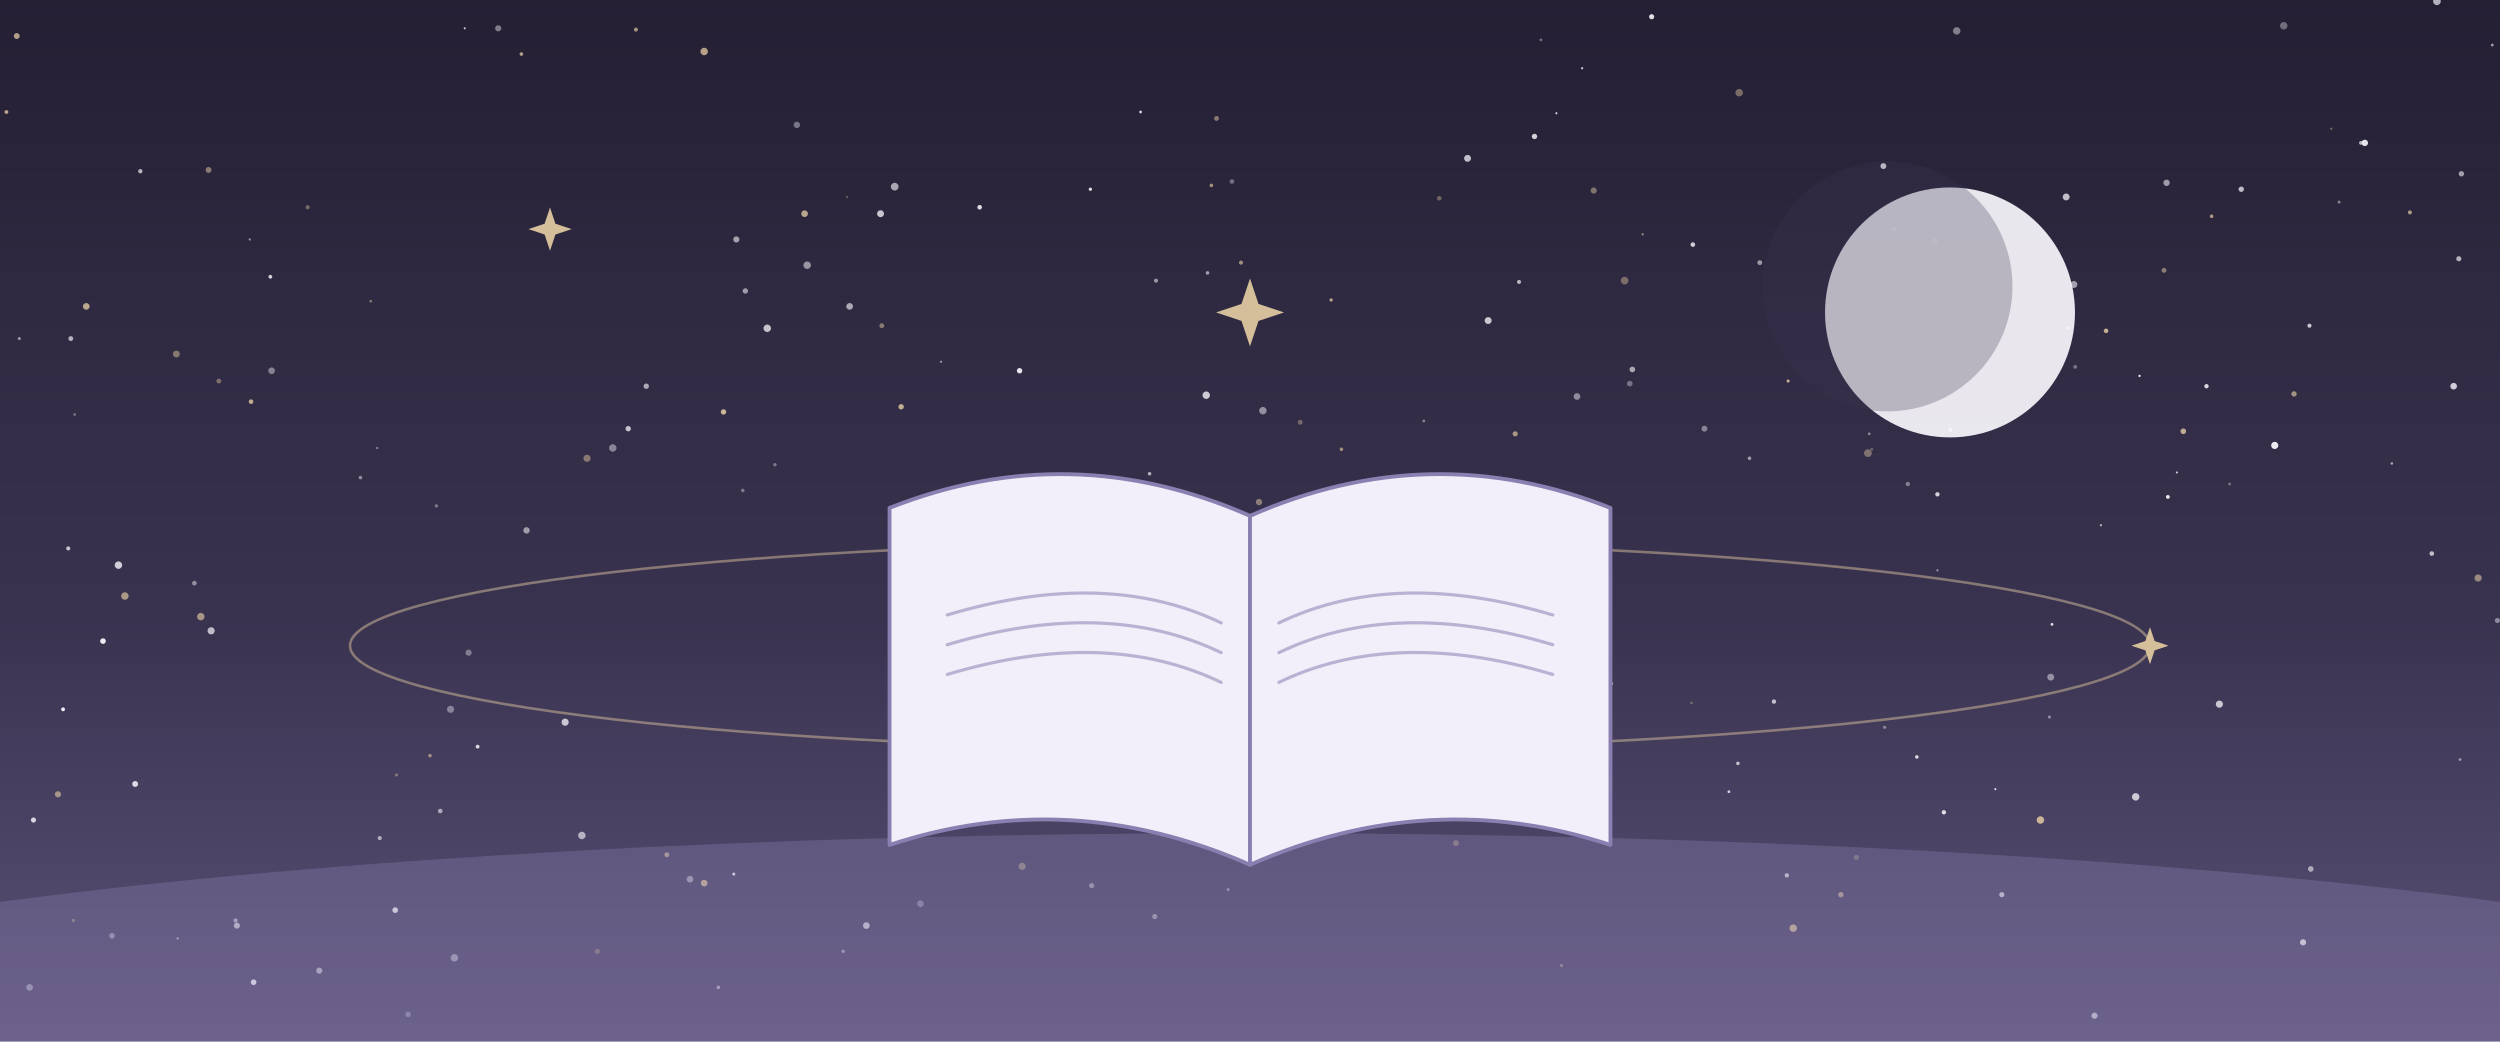
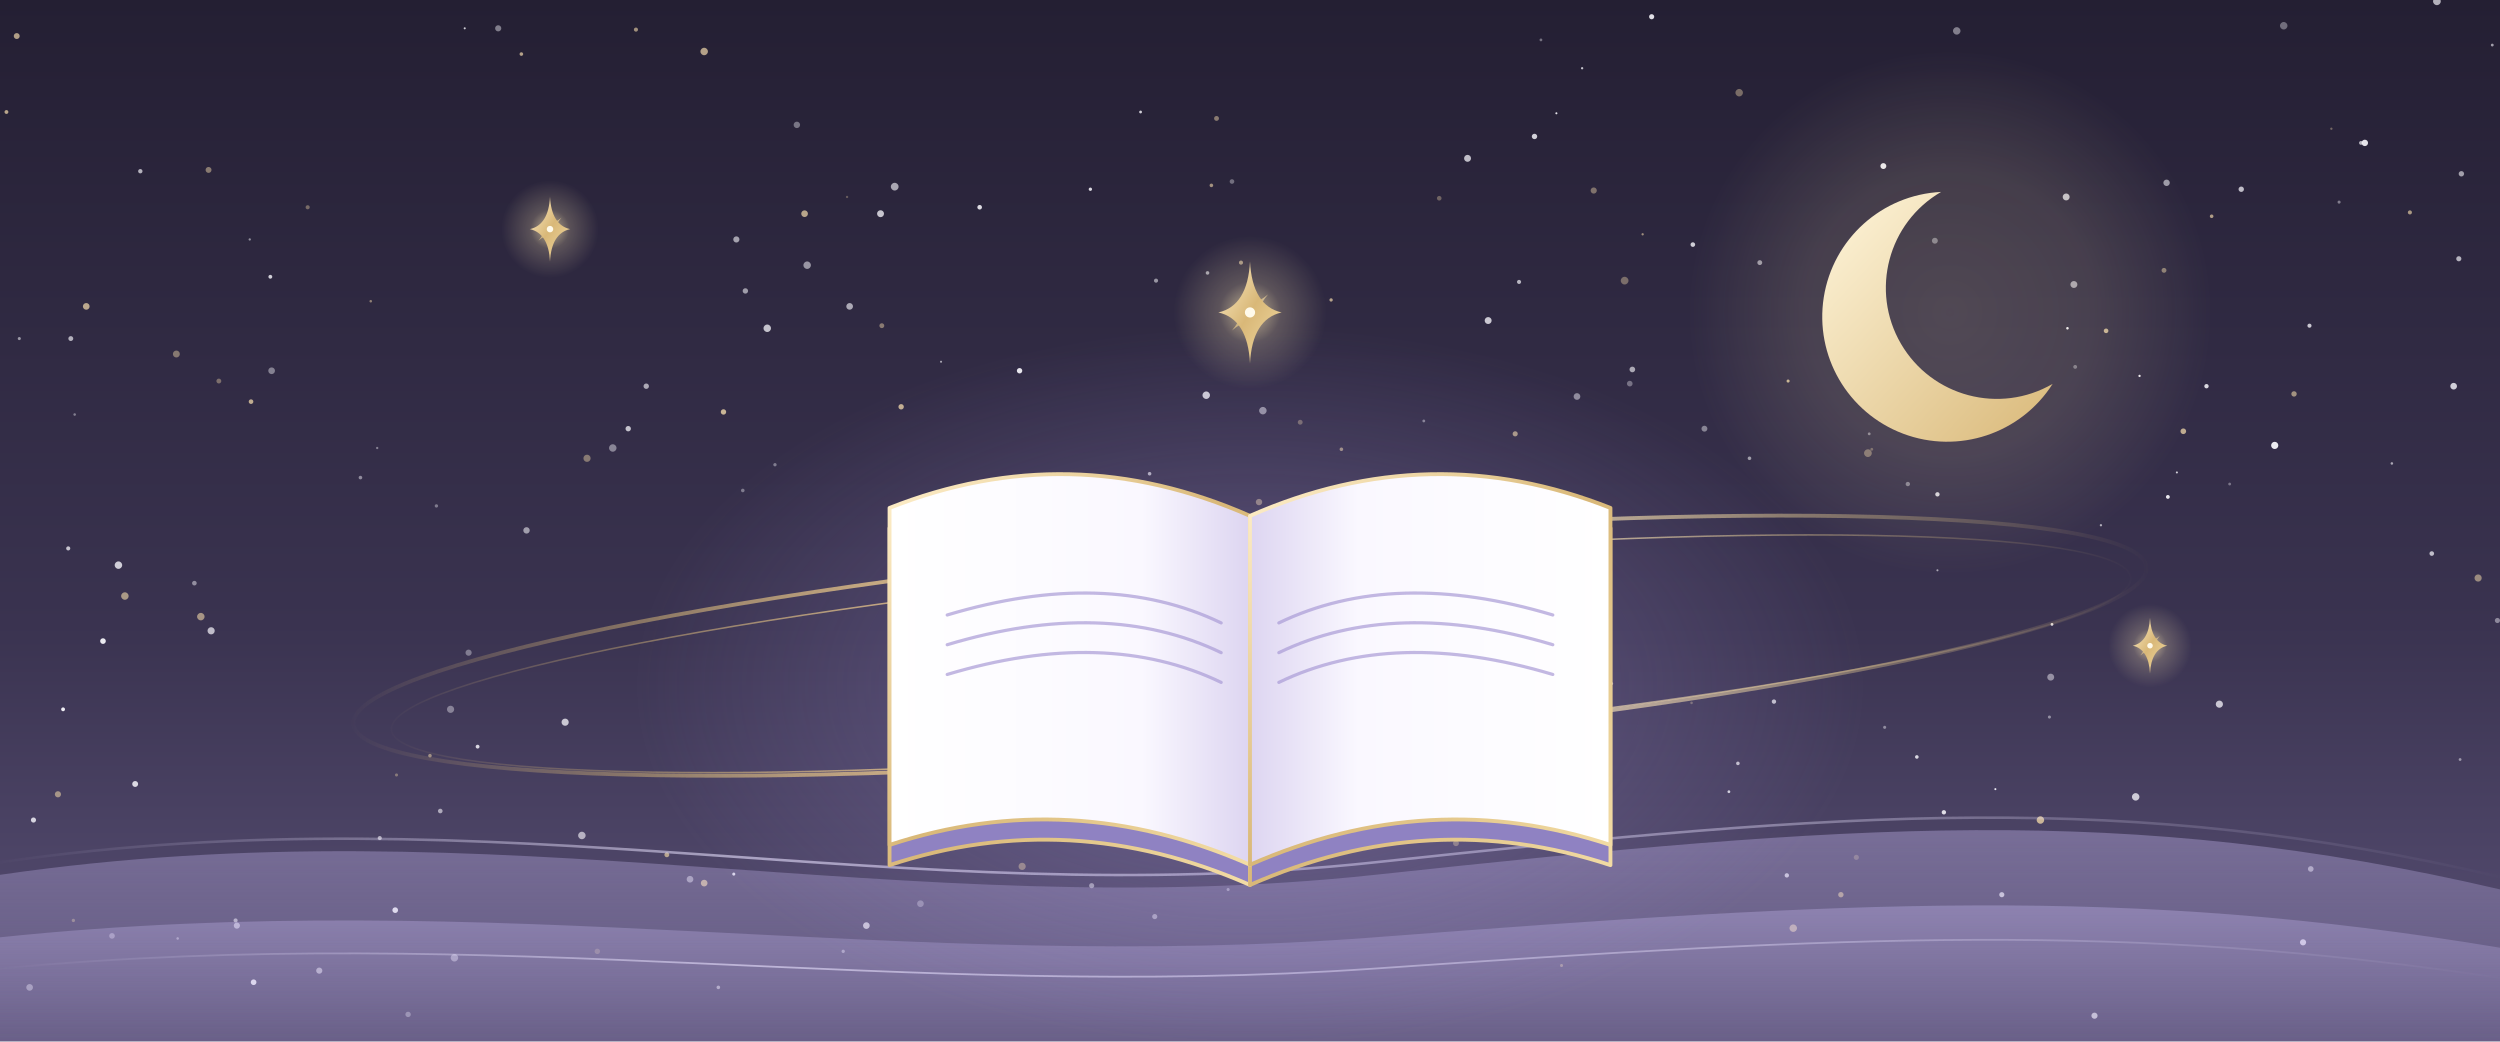
<svg xmlns="http://www.w3.org/2000/svg" viewBox="0 0 1942 809" width="1942" height="809" role="img">
  <defs>
    <linearGradient id="g" x1="0" y1="0" x2="0" y2="1">
-       <stop offset="0" stop-color="#241F33" />
-       <stop offset="0.6" stop-color="#3A3350" />
-       <stop offset="1" stop-color="#5B5278" />
+       <stop offset="0" stop-color="#241F33" stop-opacity="1" />
+       <stop offset="0.6" stop-color="#3A3350" stop-opacity="1" />
+       <stop offset="1" stop-color="#5B5278" stop-opacity="1" />
+     </linearGradient>
+     <linearGradient id="gold" x1="0" y1="0" x2="1" y2="1">
+       <stop offset="0" stop-color="#FFF0CC" stop-opacity="1" />
+       <stop offset="0.5" stop-color="#D9B878" stop-opacity="1" />
+       <stop offset="1" stop-color="#F3DDA6" stop-opacity="1" />
+     </linearGradient>
+     <linearGradient id="orbit">
+       <stop offset="0" stop-color="#D9B878" stop-opacity="0" />
+       <stop offset="0.3" stop-color="#D9B878" stop-opacity="0.9" />
+       <stop offset="0.7" stop-color="#F3DDA6" stop-opacity="0.7" />
+       <stop offset="1" stop-color="#D9B878" stop-opacity="0" />
+     </linearGradient>
+     <linearGradient id="stream">
+       <stop offset="0" stop-color="#E9E2FF" stop-opacity="0" />
+       <stop offset="0.3" stop-color="#E9E2FF" stop-opacity="0.6" />
+       <stop offset="0.7" stop-color="#E9E2FF" stop-opacity="0.4" />
+       <stop offset="1" stop-color="#E9E2FF" stop-opacity="0" />
+     </linearGradient>
+     <radialGradient id="halo">
+       <stop offset="0" stop-color="#FFEBB5" stop-opacity="0.7" />
+       <stop offset="0.4" stop-color="#FFEBB5" stop-opacity="0.22" />
+       <stop offset="1" stop-color="#FFEBB5" stop-opacity="0" />
+     </radialGradient>
+     <radialGradient id="moonlight">
+       <stop offset="0" stop-color="#FFEBB5" stop-opacity="0.16" />
+       <stop offset="0.55" stop-color="#FFEBB5" stop-opacity="0.12" />
+       <stop offset="1" stop-color="#FFEBB5" stop-opacity="0" />
+     </radialGradient>
+     <radialGradient id="ambient">
+       <stop offset="0" stop-color="#B9A8F0" stop-opacity="0.35" />
+       <stop offset="1" stop-color="#B9A8F0" stop-opacity="0" />
+     </radialGradient>
+     <linearGradient id="hill" x1="0" y1="0" x2="0" y2="1">
+       <stop offset="0" stop-color="#B7AADF" stop-opacity="0.42" />
+       <stop offset="1" stop-color="#B7AADF" stop-opacity="0.08" />
+     </linearGradient>
+     <linearGradient id="moon" x1="0" y1="0" x2="1" y2="1">
+       <stop offset="0" stop-color="#FFF6DC" stop-opacity="1" />
+       <stop offset="1" stop-color="#D9B878" stop-opacity="1" />
+     </linearGradient>
+     <linearGradient id="page0" x1="0" y1="0" x2="1" y2="0">
+       <stop offset="0" stop-color="#FFFFFF" stop-opacity="1" />
+       <stop offset="0.7" stop-color="#FAF8FF" stop-opacity="1" />
+       <stop offset="1" stop-color="#DDD5F1" stop-opacity="1" />
+     </linearGradient>
+     <linearGradient id="page1" x1="1" y1="0" x2="0" y2="0">
+       <stop offset="0" stop-color="#FFFFFF" stop-opacity="1" />
+       <stop offset="0.7" stop-color="#FAF8FF" stop-opacity="1" />
+       <stop offset="1" stop-color="#DDD5F1" stop-opacity="1" />
    </linearGradient>
  </defs>
  <rect width="1942" height="809" fill="url(#g)" />
  <circle cx="464" cy="739" r="2.1" fill="#D5BF9B" opacity="0.38" />
  <circle cx="1662" cy="292" r="0.9" fill="#F8F7FC" opacity="0.94" />
  <circle cx="1889" cy="430" r="1.8" fill="#F8F7FC" opacity="0.71" />
  <circle cx="1510" cy="631" r="1.7" fill="#F8F7FC" opacity="0.86" />
  <circle cx="704" cy="390" r="1.0" fill="#D5BF9B" opacity="0.85" />
  <circle cx="695" cy="145" r="3.0" fill="#F8F7FC" opacity="0.62" />
  <circle cx="886" cy="87" r="1.1" fill="#F8F7FC" opacity="0.81" />
  <circle cx="164" cy="490" r="2.8" fill="#F8F7FC" opacity="0.70" />
  <circle cx="685" cy="253" r="1.9" fill="#D5BF9B" opacity="0.54" />
  <circle cx="307" cy="707" r="2.2" fill="#F8F7FC" opacity="0.95" />
  <circle cx="941" cy="144" r="1.4" fill="#D5BF9B" opacity="0.70" />
  <circle cx="957" cy="141" r="1.8" fill="#F8F7FC" opacity="0.35" />
  <circle cx="1343" cy="615" r="1.1" fill="#F8F7FC" opacity="0.80" />
  <circle cx="1714" cy="300" r="1.7" fill="#F8F7FC" opacity="0.85" />
  <circle cx="978" cy="390" r="2.5" fill="#D5BF9B" opacity="0.54" />
  <circle cx="1718" cy="168" r="1.4" fill="#D5BF9B" opacity="0.78" />
  <circle cx="405" cy="42" r="1.4" fill="#D5BF9B" opacity="0.81" />
  <circle cx="409" cy="412" r="2.5" fill="#F8F7FC" opacity="0.55" />
  <circle cx="684" cy="166" r="2.7" fill="#F8F7FC" opacity="0.76" />
  <circle cx="1359" cy="356" r="1.4" fill="#F8F7FC" opacity="0.55" />
  <circle cx="195" cy="312" r="1.8" fill="#D5BF9B" opacity="0.87" />
  <circle cx="1503" cy="187" r="2.3" fill="#F8F7FC" opacity="0.40" />
  <circle cx="1442" cy="666" r="2.0" fill="#D5BF9B" opacity="0.38" />
  <circle cx="1451" cy="352" r="3.0" fill="#D5BF9B" opacity="0.47" />
  <circle cx="547" cy="686" r="2.6" fill="#D5BF9B" opacity="0.92" />
  <circle cx="57" cy="715" r="1.3" fill="#D5BF9B" opacity="0.49" />
  <circle cx="1795" cy="675" r="2.2" fill="#F8F7FC" opacity="0.57" />
  <circle cx="361" cy="22" r="0.8" fill="#F8F7FC" opacity="0.81" />
  <circle cx="170" cy="296" r="1.9" fill="#D5BF9B" opacity="0.46" />
  <circle cx="1075" cy="410" r="1.7" fill="#F8F7FC" opacity="0.38" />
  <circle cx="1315" cy="190" r="1.8" fill="#F8F7FC" opacity="0.80" />
  <circle cx="1454" cy="349" r="1.1" fill="#D5BF9B" opacity="0.40" />
  <circle cx="1140" cy="123" r="2.7" fill="#F8F7FC" opacity="0.73" />
  <circle cx="898" cy="218" r="1.6" fill="#F8F7FC" opacity="0.53" />
  <circle cx="26" cy="637" r="2.0" fill="#F8F7FC" opacity="0.81" />
  <circle cx="1034" cy="233" r="1.3" fill="#D5BF9B" opacity="0.82" />
  <circle cx="55" cy="263" r="1.9" fill="#F8F7FC" opacity="0.66" />
  <circle cx="1767" cy="346" r="2.8" fill="#F8F7FC" opacity="0.94" />
  <circle cx="476" cy="348" r="2.9" fill="#F8F7FC" opacity="0.43" />
  <circle cx="1834" cy="111" r="1.5" fill="#F8F7FC" opacity="0.67" />
  <circle cx="350" cy="551" r="2.8" fill="#F8F7FC" opacity="0.39" />
  <circle cx="1691" cy="367" r="0.8" fill="#F8F7FC" opacity="0.80" />
  <circle cx="562" cy="320" r="2.1" fill="#D5BF9B" opacity="0.93" />
  <circle cx="1209" cy="88" r="0.8" fill="#F8F7FC" opacity="0.91" />
  <circle cx="1131" cy="655" r="2.3" fill="#D5BF9B" opacity="0.45" />
  <circle cx="1276" cy="182" r="0.9" fill="#D5BF9B" opacity="0.68" />
  <circle cx="715" cy="702" r="2.6" fill="#F8F7FC" opacity="0.35" />
  <circle cx="794" cy="673" r="2.8" fill="#D5BF9B" opacity="0.52" />
  <circle cx="1893" cy="1" r="3.0" fill="#F8F7FC" opacity="0.67" />
  <circle cx="1696" cy="335" r="2.2" fill="#D5BF9B" opacity="0.86" />
  <circle cx="938" cy="212" r="1.4" fill="#F8F7FC" opacity="0.58" />
  <circle cx="1388" cy="680" r="1.7" fill="#F8F7FC" opacity="0.78" />
  <circle cx="809" cy="534" r="2.6" fill="#F8F7FC" opacity="0.88" />
  <circle cx="1482" cy="376" r="1.7" fill="#F8F7FC" opacity="0.41" />
  <circle cx="602" cy="361" r="1.3" fill="#F8F7FC" opacity="0.39" />
  <circle cx="1627" cy="789" r="2.4" fill="#F8F7FC" opacity="0.71" />
  <circle cx="1683" cy="142" r="2.5" fill="#F8F7FC" opacity="0.56" />
  <circle cx="295" cy="651" r="1.6" fill="#F8F7FC" opacity="0.60" />
  <circle cx="786" cy="396" r="2.6" fill="#F8F7FC" opacity="0.77" />
  <circle cx="151" cy="453" r="1.8" fill="#F8F7FC" opacity="0.47" />
  <circle cx="456" cy="356" r="2.8" fill="#D5BF9B" opacity="0.52" />
  <circle cx="847" cy="147" r="1.3" fill="#F8F7FC" opacity="0.86" />
  <circle cx="1659" cy="619" r="2.9" fill="#F8F7FC" opacity="0.76" />
  <circle cx="1389" cy="296" r="1.2" fill="#D5BF9B" opacity="0.91" />
  <circle cx="339" cy="393" r="1.3" fill="#F8F7FC" opacity="0.38" />
  <circle cx="627" cy="206" r="2.9" fill="#F8F7FC" opacity="0.53" />
  <circle cx="1505" cy="384" r="1.7" fill="#F8F7FC" opacity="0.82" />
  <circle cx="364" cy="507" r="2.4" fill="#F8F7FC" opacity="0.37" />
  <circle cx="248" cy="754" r="2.4" fill="#F8F7FC" opacity="0.60" />
  <circle cx="536" cy="683" r="2.6" fill="#F8F7FC" opacity="0.51" />
  <circle cx="558" cy="767" r="1.4" fill="#F8F7FC" opacity="0.57" />
  <circle cx="80" cy="498" r="2.2" fill="#F8F7FC" opacity="0.93" />
  <circle cx="761" cy="161" r="1.8" fill="#F8F7FC" opacity="0.87" />
  <circle cx="1684" cy="386" r="1.5" fill="#F8F7FC" opacity="0.92" />
  <circle cx="1681" cy="210" r="1.9" fill="#D5BF9B" opacity="0.56" />
  <circle cx="943" cy="457" r="1.9" fill="#D5BF9B" opacity="0.49" />
  <circle cx="439" cy="561" r="2.8" fill="#F8F7FC" opacity="0.75" />
  <circle cx="945" cy="92" r="1.9" fill="#D5BF9B" opacity="0.56" />
  <circle cx="387" cy="22" r="2.4" fill="#F8F7FC" opacity="0.43" />
  <circle cx="1213" cy="750" r="1.2" fill="#D5BF9B" opacity="0.59" />
  <circle cx="488" cy="333" r="2.1" fill="#F8F7FC" opacity="0.74" />
  <circle cx="239" cy="161" r="1.6" fill="#D5BF9B" opacity="0.45" />
  <circle cx="1858" cy="360" r="1.0" fill="#F8F7FC" opacity="0.60" />
  <circle cx="1367" cy="204" r="1.9" fill="#F8F7FC" opacity="0.54" />
  <circle cx="1314" cy="546" r="1.0" fill="#D5BF9B" opacity="0.40" />
  <circle cx="293" cy="348" r="0.9" fill="#F8F7FC" opacity="0.42" />
  <circle cx="184" cy="719" r="2.4" fill="#F8F7FC" opacity="0.70" />
  <circle cx="1817" cy="157" r="1.2" fill="#F8F7FC" opacity="0.42" />
  <circle cx="197" cy="763" r="2.2" fill="#F8F7FC" opacity="0.95" />
  <circle cx="673" cy="719" r="2.6" fill="#F8F7FC" opacity="0.75" />
  <circle cx="1169" cy="546" r="2.6" fill="#D5BF9B" opacity="0.77" />
  <circle cx="1452" cy="337" r="1.1" fill="#F8F7FC" opacity="0.43" />
  <circle cx="1789" cy="732" r="2.4" fill="#F8F7FC" opacity="0.89" />
  <circle cx="1106" cy="327" r="1.1" fill="#F8F7FC" opacity="0.42" />
  <circle cx="1585" cy="637" r="2.9" fill="#D5BF9B" opacity="0.92" />
  <circle cx="1010" cy="328" r="1.9" fill="#D5BF9B" opacity="0.41" />
  <circle cx="1156" cy="249" r="2.7" fill="#F8F7FC" opacity="0.77" />
  <circle cx="1606" cy="255" r="1.0" fill="#F8F7FC" opacity="0.95" />
  <circle cx="1378" cy="545" r="1.7" fill="#F8F7FC" opacity="0.71" />
  <circle cx="280" cy="371" r="1.4" fill="#F8F7FC" opacity="0.47" />
  <circle cx="572" cy="186" r="2.4" fill="#F8F7FC" opacity="0.59" />
  <circle cx="1283" cy="13" r="2.0" fill="#F8F7FC" opacity="0.89" />
  <circle cx="1515" cy="334" r="1.5" fill="#F8F7FC" opacity="0.84" />
  <circle cx="1906" cy="300" r="2.6" fill="#F8F7FC" opacity="0.80" />
  <circle cx="1350" cy="593" r="1.4" fill="#F8F7FC" opacity="0.70" />
  <circle cx="138" cy="729" r="1.0" fill="#F8F7FC" opacity="0.51" />
  <circle cx="848" cy="688" r="2.0" fill="#F8F7FC" opacity="0.48" />
  <circle cx="97" cy="463" r="2.9" fill="#D5BF9B" opacity="0.73" />
  <circle cx="1811" cy="100" r="0.9" fill="#D5BF9B" opacity="0.44" />
  <circle cx="822" cy="519" r="2.4" fill="#F8F7FC" opacity="0.80" />
  <circle cx="53" cy="426" r="1.6" fill="#F8F7FC" opacity="0.75" />
  <circle cx="1006" cy="606" r="1.0" fill="#F8F7FC" opacity="0.86" />
  <circle cx="1910" cy="201" r="2.0" fill="#F8F7FC" opacity="0.67" />
  <circle cx="87" cy="727" r="2.2" fill="#F8F7FC" opacity="0.44" />
  <circle cx="1732" cy="376" r="1.1" fill="#F8F7FC" opacity="0.36" />
  <circle cx="1605" cy="153" r="2.7" fill="#F8F7FC" opacity="0.73" />
  <circle cx="1925" cy="449" r="2.8" fill="#D5BF9B" opacity="0.63" />
  <circle cx="897" cy="712" r="2.0" fill="#F8F7FC" opacity="0.49" />
  <circle cx="162" cy="132" r="2.3" fill="#D5BF9B" opacity="0.56" />
  <circle cx="58" cy="322" r="1.0" fill="#F8F7FC" opacity="0.41" />
  <circle cx="570" cy="679" r="1.2" fill="#F8F7FC" opacity="0.93" />
  <circle cx="937" cy="307" r="2.9" fill="#F8F7FC" opacity="0.78" />
  <circle cx="1268" cy="287" r="2.2" fill="#F8F7FC" opacity="0.61" />
  <circle cx="334" cy="587" r="1.4" fill="#D5BF9B" opacity="0.64" />
  <circle cx="353" cy="744" r="2.9" fill="#F8F7FC" opacity="0.49" />
  <circle cx="1118" cy="154" r="1.8" fill="#D5BF9B" opacity="0.41" />
  <circle cx="1225" cy="308" r="2.6" fill="#F8F7FC" opacity="0.47" />
  <circle cx="1520" cy="24" r="2.9" fill="#F8F7FC" opacity="0.44" />
  <circle cx="1252" cy="531" r="1.1" fill="#F8F7FC" opacity="0.66" />
  <circle cx="494" cy="23" r="1.6" fill="#D5BF9B" opacity="0.70" />
  <circle cx="194" cy="186" r="0.9" fill="#F8F7FC" opacity="0.50" />
  <circle cx="1593" cy="526" r="2.7" fill="#F8F7FC" opacity="0.47" />
  <circle cx="1197" cy="31" r="1.1" fill="#F8F7FC" opacity="0.38" />
  <circle cx="792" cy="288" r="2.1" fill="#F8F7FC" opacity="0.92" />
  <circle cx="1940" cy="482" r="2.0" fill="#F8F7FC" opacity="0.44" />
  <circle cx="1238" cy="148" r="2.4" fill="#D5BF9B" opacity="0.50" />
  <circle cx="967" cy="236" r="1.9" fill="#D5BF9B" opacity="0.38" />
  <circle cx="1550" cy="613" r="0.8" fill="#F8F7FC" opacity="0.93" />
  <circle cx="1074" cy="422" r="2.3" fill="#F8F7FC" opacity="0.76" />
  <circle cx="1555" cy="695" r="2.0" fill="#F8F7FC" opacity="0.76" />
  <circle cx="1872" cy="165" r="1.6" fill="#D5BF9B" opacity="0.75" />
  <circle cx="308" cy="602" r="1.2" fill="#D5BF9B" opacity="0.46" />
  <circle cx="893" cy="368" r="1.4" fill="#F8F7FC" opacity="0.63" />
  <circle cx="1632" cy="408" r="0.9" fill="#F8F7FC" opacity="0.64" />
  <circle cx="619" cy="97" r="2.5" fill="#F8F7FC" opacity="0.39" />
  <circle cx="1192" cy="106" r="2.1" fill="#F8F7FC" opacity="0.82" />
  <circle cx="452" cy="649" r="2.9" fill="#F8F7FC" opacity="0.62" />
  <circle cx="502" cy="300" r="2.1" fill="#F8F7FC" opacity="0.62" />
  <circle cx="1794" cy="253" r="1.6" fill="#F8F7FC" opacity="0.77" />
  <circle cx="700" cy="316" r="2.1" fill="#D5BF9B" opacity="0.89" />
  <circle cx="660" cy="238" r="2.6" fill="#F8F7FC" opacity="0.62" />
  <circle cx="731" cy="281" r="0.8" fill="#F8F7FC" opacity="0.62" />
  <circle cx="882" cy="560" r="1.3" fill="#F8F7FC" opacity="0.54" />
  <circle cx="1594" cy="485" r="1.1" fill="#F8F7FC" opacity="0.88" />
  <circle cx="45" cy="617" r="2.4" fill="#D5BF9B" opacity="0.67" />
  <circle cx="1636" cy="257" r="1.8" fill="#D5BF9B" opacity="0.89" />
  <circle cx="13" cy="28" r="2.3" fill="#D5BF9B" opacity="0.79" />
  <circle cx="1393" cy="721" r="2.9" fill="#D5BF9B" opacity="0.91" />
  <circle cx="1837" cy="111" r="2.5" fill="#F8F7FC" opacity="0.90" />
  <circle cx="1724" cy="547" r="2.8" fill="#F8F7FC" opacity="0.75" />
  <circle cx="625" cy="166" r="2.6" fill="#D5BF9B" opacity="0.83" />
  <circle cx="1505" cy="443" r="0.8" fill="#F8F7FC" opacity="0.59" />
  <circle cx="105" cy="609" r="2.3" fill="#F8F7FC" opacity="0.84" />
  <circle cx="1262" cy="218" r="3.0" fill="#D5BF9B" opacity="0.46" />
  <circle cx="1229" cy="53" r="0.9" fill="#F8F7FC" opacity="0.76" />
  <circle cx="5" cy="87" r="1.5" fill="#D5BF9B" opacity="0.84" />
  <circle cx="579" cy="226" r="2.1" fill="#F8F7FC" opacity="0.56" />
  <circle cx="288" cy="234" r="1.0" fill="#D5BF9B" opacity="0.58" />
  <circle cx="1774" cy="20" r="2.9" fill="#F8F7FC" opacity="0.36" />
  <circle cx="1463" cy="129" r="2.3" fill="#F8F7FC" opacity="0.93" />
  <circle cx="183" cy="715" r="1.6" fill="#F8F7FC" opacity="0.61" />
  <circle cx="1430" cy="695" r="2.1" fill="#D5BF9B" opacity="0.75" />
  <circle cx="1042" cy="349" r="1.4" fill="#D5BF9B" opacity="0.66" />
  <circle cx="49" cy="551" r="1.5" fill="#F8F7FC" opacity="0.95" />
  <circle cx="1324" cy="333" r="2.3" fill="#F8F7FC" opacity="0.43" />
  <circle cx="211" cy="288" r="2.6" fill="#F8F7FC" opacity="0.42" />
  <circle cx="1180" cy="219" r="1.6" fill="#F8F7FC" opacity="0.68" />
  <circle cx="1351" cy="72" r="2.9" fill="#D5BF9B" opacity="0.48" />
  <circle cx="1464" cy="565" r="1.2" fill="#F8F7FC" opacity="0.44" />
  <circle cx="371" cy="580" r="1.5" fill="#F8F7FC" opacity="0.83" />
  <circle cx="954" cy="691" r="1.2" fill="#F8F7FC" opacity="0.46" />
  <circle cx="1266" cy="298" r="2.2" fill="#F8F7FC" opacity="0.35" />
  <circle cx="15" cy="263" r="1.2" fill="#F8F7FC" opacity="0.54" />
  <circle cx="964" cy="204" r="1.6" fill="#D5BF9B" opacity="0.69" />
  <circle cx="577" cy="381" r="1.4" fill="#F8F7FC" opacity="0.38" />
  <circle cx="23" cy="767" r="2.6" fill="#F8F7FC" opacity="0.46" />
  <circle cx="981" cy="319" r="2.9" fill="#F8F7FC" opacity="0.49" />
  <circle cx="1489" cy="588" r="1.4" fill="#F8F7FC" opacity="0.83" />
  <circle cx="658" cy="153" r="0.9" fill="#D5BF9B" opacity="0.36" />
  <circle cx="1741" cy="147" r="2.1" fill="#F8F7FC" opacity="0.72" />
  <circle cx="1912" cy="135" r="2.1" fill="#F8F7FC" opacity="0.58" />
  <circle cx="1911" cy="590" r="1.1" fill="#F8F7FC" opacity="0.49" />
  <circle cx="1611" cy="221" r="2.7" fill="#F8F7FC" opacity="0.58" />
  <circle cx="876" cy="489" r="2.4" fill="#F8F7FC" opacity="0.88" />
  <circle cx="992" cy="501" r="2.2" fill="#D5BF9B" opacity="0.63" />
  <circle cx="156" cy="479" r="2.9" fill="#D5BF9B" opacity="0.70" />
  <circle cx="655" cy="739" r="1.3" fill="#F8F7FC" opacity="0.52" />
  <circle cx="137" cy="275" r="2.7" fill="#D5BF9B" opacity="0.52" />
  <circle cx="210" cy="215" r="1.5" fill="#F8F7FC" opacity="0.81" />
  <circle cx="1782" cy="306" r="2.1" fill="#D5BF9B" opacity="0.69" />
  <circle cx="1471" cy="178" r="1.6" fill="#F8F7FC" opacity="0.47" />
  <circle cx="67" cy="238" r="2.6" fill="#D5BF9B" opacity="0.84" />
  <circle cx="518" cy="664" r="1.9" fill="#D5BF9B" opacity="0.79" />
  <circle cx="725" cy="572" r="1.9" fill="#F8F7FC" opacity="0.73" />
  <circle cx="1592" cy="557" r="1.2" fill="#F8F7FC" opacity="0.45" />
  <circle cx="1936" cy="35" r="1.1" fill="#F8F7FC" opacity="0.59" />
  <circle cx="888" cy="416" r="2.0" fill="#F8F7FC" opacity="0.44" />
  <circle cx="1177" cy="337" r="2.0" fill="#D5BF9B" opacity="0.73" />
  <circle cx="784" cy="476" r="2.4" fill="#F8F7FC" opacity="0.81" />
  <circle cx="92" cy="439" r="2.9" fill="#F8F7FC" opacity="0.79" />
  <circle cx="109" cy="133" r="1.7" fill="#F8F7FC" opacity="0.67" />
  <circle cx="1612" cy="285" r="1.5" fill="#F8F7FC" opacity="0.36" />
  <circle cx="317" cy="788" r="2.1" fill="#F8F7FC" opacity="0.37" />
  <circle cx="547" cy="40" r="2.9" fill="#D5BF9B" opacity="0.81" />
  <circle cx="596" cy="255" r="2.9" fill="#F8F7FC" opacity="0.74" />
  <circle cx="342" cy="630" r="1.8" fill="#F8F7FC" opacity="0.58" />
-   <circle cx="1514.76" cy="242.7" r="97.08" fill="#F8F7FC" opacity="0.92" />
-   <circle cx="1466.21" cy="222.475" r="97.08" fill="#3A3350" opacity="0.28" />
-   <ellipse cx="971" cy="501.58" rx="699.12" ry="80.9" fill="none" stroke="#D5BF9B" stroke-width="2" opacity="0.5" />
-   <ellipse cx="971" cy="825.18" rx="1359.4" ry="177.98" fill="#8A7FB0" opacity="0.35" />
-   <g>
-     <path d="M691 394.56 Q831 339.12 971 400.72 L971 671.76 Q831 610.16 691 656.36 Z" fill="#F3EFFA" stroke="#8A7FB0" stroke-width="3" stroke-linejoin="round" />
-     <path d="M1251 394.56 Q1111 339.12 971 400.72 L971 671.76 Q1111 610.16 1251 656.36 Z" fill="#F3EFFA" stroke="#8A7FB0" stroke-width="3" stroke-linejoin="round" />
-     <path d="M735.8 477.72 Q859 440.76 948.6 483.88" stroke="#8A7FB0" stroke-width="2.5" fill="none" opacity="0.55" stroke-linecap="round" />
-     <path d="M735.8 500.82 Q859 463.86 948.6 506.98" stroke="#8A7FB0" stroke-width="2.5" fill="none" opacity="0.55" stroke-linecap="round" />
-     <path d="M735.8 523.92 Q859 486.96 948.6 530.08" stroke="#8A7FB0" stroke-width="2.5" fill="none" opacity="0.55" stroke-linecap="round" />
-     <path d="M1206.2 477.72 Q1083 440.76 993.4 483.88" stroke="#8A7FB0" stroke-width="2.5" fill="none" opacity="0.55" stroke-linecap="round" />
-     <path d="M1206.2 500.82 Q1083 463.86 993.4 506.98" stroke="#8A7FB0" stroke-width="2.5" fill="none" opacity="0.55" stroke-linecap="round" />
-     <path d="M1206.2 523.92 Q1083 486.96 993.4 530.08" stroke="#8A7FB0" stroke-width="2.5" fill="none" opacity="0.55" stroke-linecap="round" />
+   <circle cx="1514.76" cy="242.7" r="203.868" fill="url(#moonlight)" />
+   <path transform="translate(1514.76 242.7) scale(1.733571) translate(-326 -150)" d="M322 96A56 56 0 1 0 372 182A46 46 0 1 1 322 96Z" fill="url(#moon)" />
+   <path d="M0 679.56C388.4 622.93 699.12 719.201 1068.1 679.56S1650.7 622.93 1942 690.886L1942 809L0 809Z" fill="url(#hill)" />
+   <path d="M0 728.1C388.4 687.65 699.12 756.415 1068.1 728.1S1650.7 687.65 1942 736.19L1942 809L0 809Z" fill="url(#hill)" />
+   <path d="M0 669.852C388.4 613.222 699.12 709.493 1068.1 669.852S1650.7 613.222 1942 681.178" fill="none" stroke="url(#stream)" stroke-width="2" />
+   <path d="M0 752.37C388.4 715.965 699.12 777.853 1068.1 752.37S1650.7 715.965 1942 759.651" fill="none" stroke="url(#stream)" stroke-width="1.4" />
+   <g transform="rotate(-5 971 501.58)" fill="none">
+     <ellipse cx="971" cy="501.58" rx="699.12" ry="80.9" stroke="url(#orbit)" stroke-width="3" />
+     <ellipse cx="979" cy="508.58" rx="678.146" ry="71.192" stroke="url(#orbit)" stroke-width="1.2" />
  </g>
-   <path transform="translate(971 242.7) scale(2.2)" d="M0 -12 L3 -3 L12 0 L3 3 L0 12 L-3 3 L-12 0 L-3 -3 Z" fill="#D5BF9B" />
-   <path transform="translate(427.24 177.98) scale(1.4)" d="M0 -12 L3 -3 L12 0 L3 3 L0 12 L-3 3 L-12 0 L-3 -3 Z" fill="#D5BF9B" />
-   <path transform="translate(1670.12 501.58) scale(1.2)" d="M0 -12 L3 -3 L12 0 L3 3 L0 12 L-3 3 L-12 0 L-3 -3 Z" fill="#D5BF9B" />
+   <ellipse cx="971" cy="533.16" rx="476" ry="280" fill="url(#ambient)" />
+   <g stroke-linejoin="round">
+     <path d="M691 394.56 Q831 339.12 971 400.72 L971 671.76 Q831 610.16 691 656.36 Z" transform="translate(0 15.68)" fill="#8F82C2" stroke="url(#gold)" stroke-width="3" />
+     <path d="M1251 394.56 Q1111 339.12 971 400.72 L971 671.76 Q1111 610.16 1251 656.36 Z" transform="translate(0 15.68)" fill="#8F82C2" stroke="url(#gold)" stroke-width="3" />
+     <path d="M691 394.56 Q831 339.12 971 400.72 L971 671.76 Q831 610.16 691 656.36 Z" fill="url(#page0)" stroke="url(#gold)" stroke-width="3" />
+     <path d="M1251 394.56 Q1111 339.12 971 400.72 L971 671.76 Q1111 610.16 1251 656.36 Z" fill="url(#page1)" stroke="url(#gold)" stroke-width="3" />
+     <path d="M735.8 477.72 Q859 440.76 948.6 483.88" fill="none" stroke="#A99BD6" stroke-width="2.5" stroke-linecap="round" opacity=".7" />
+     <path d="M735.8 500.82 Q859 463.86 948.6 506.98" fill="none" stroke="#A99BD6" stroke-width="2.5" stroke-linecap="round" opacity=".7" />
+     <path d="M735.8 523.92 Q859 486.96 948.6 530.08" fill="none" stroke="#A99BD6" stroke-width="2.5" stroke-linecap="round" opacity=".7" />
+     <path d="M1206.2 477.72 Q1083 440.76 993.4 483.88" fill="none" stroke="#A99BD6" stroke-width="2.5" stroke-linecap="round" opacity=".7" />
+     <path d="M1206.2 500.82 Q1083 463.86 993.4 506.98" fill="none" stroke="#A99BD6" stroke-width="2.5" stroke-linecap="round" opacity=".7" />
+     <path d="M1206.2 523.92 Q1083 486.96 993.4 530.08" fill="none" stroke="#A99BD6" stroke-width="2.5" stroke-linecap="round" opacity=".7" />
+   </g>
+   <circle cx="971" cy="242.7" r="59.4" fill="url(#halo)" />
+   <path d="M971 222.9Q972.247 239.136 983.276 242.7Q972.247 246.264 971 262.5Q969.753 246.264 958.724 242.7Q969.753 239.136 971 222.9Z" fill="url(#gold)" opacity=".75" transform="rotate(45 971 242.7)" />
+   <path d="M971 203.1Q972.802 237.552 995.552 242.7Q972.802 247.848 971 282.3Q969.198 247.848 946.448 242.7Q969.198 237.552 971 203.1Z" fill="url(#gold)" />
+   <circle cx="971" cy="242.7" r="3.96" fill="#FFFAEA" />
+   <circle cx="427.24" cy="177.98" r="37.8" fill="url(#halo)" />
+   <path d="M427.24 165.38Q428.034 175.712 435.052 177.98Q428.034 180.248 427.24 190.58Q426.446 180.248 419.428 177.98Q426.446 175.712 427.24 165.38Z" fill="url(#gold)" opacity=".75" transform="rotate(45 427.24 177.98)" />
+   <path d="M427.24 152.78Q428.387 174.704 442.864 177.98Q428.387 181.256 427.24 203.18Q426.093 181.256 411.616 177.98Q426.093 174.704 427.24 152.78Z" fill="url(#gold)" />
+   <circle cx="427.24" cy="177.98" r="2.52" fill="#FFFAEA" />
+   <circle cx="1670.12" cy="501.58" r="32.4" fill="url(#halo)" />
+   <path d="M1670.12 490.78Q1670.8 499.636 1676.816 501.58Q1670.8 503.524 1670.12 512.38Q1669.44 503.524 1663.424 501.58Q1669.44 499.636 1670.12 490.78Z" fill="url(#gold)" opacity=".75" transform="rotate(45 1670.12 501.58)" />
+   <path d="M1670.12 479.98Q1671.103 498.772 1683.512 501.58Q1671.103 504.388 1670.12 523.18Q1669.137 504.388 1656.728 501.58Q1669.137 498.772 1670.12 479.98Z" fill="url(#gold)" />
+   <circle cx="1670.12" cy="501.58" r="2.16" fill="#FFFAEA" />
</svg>
